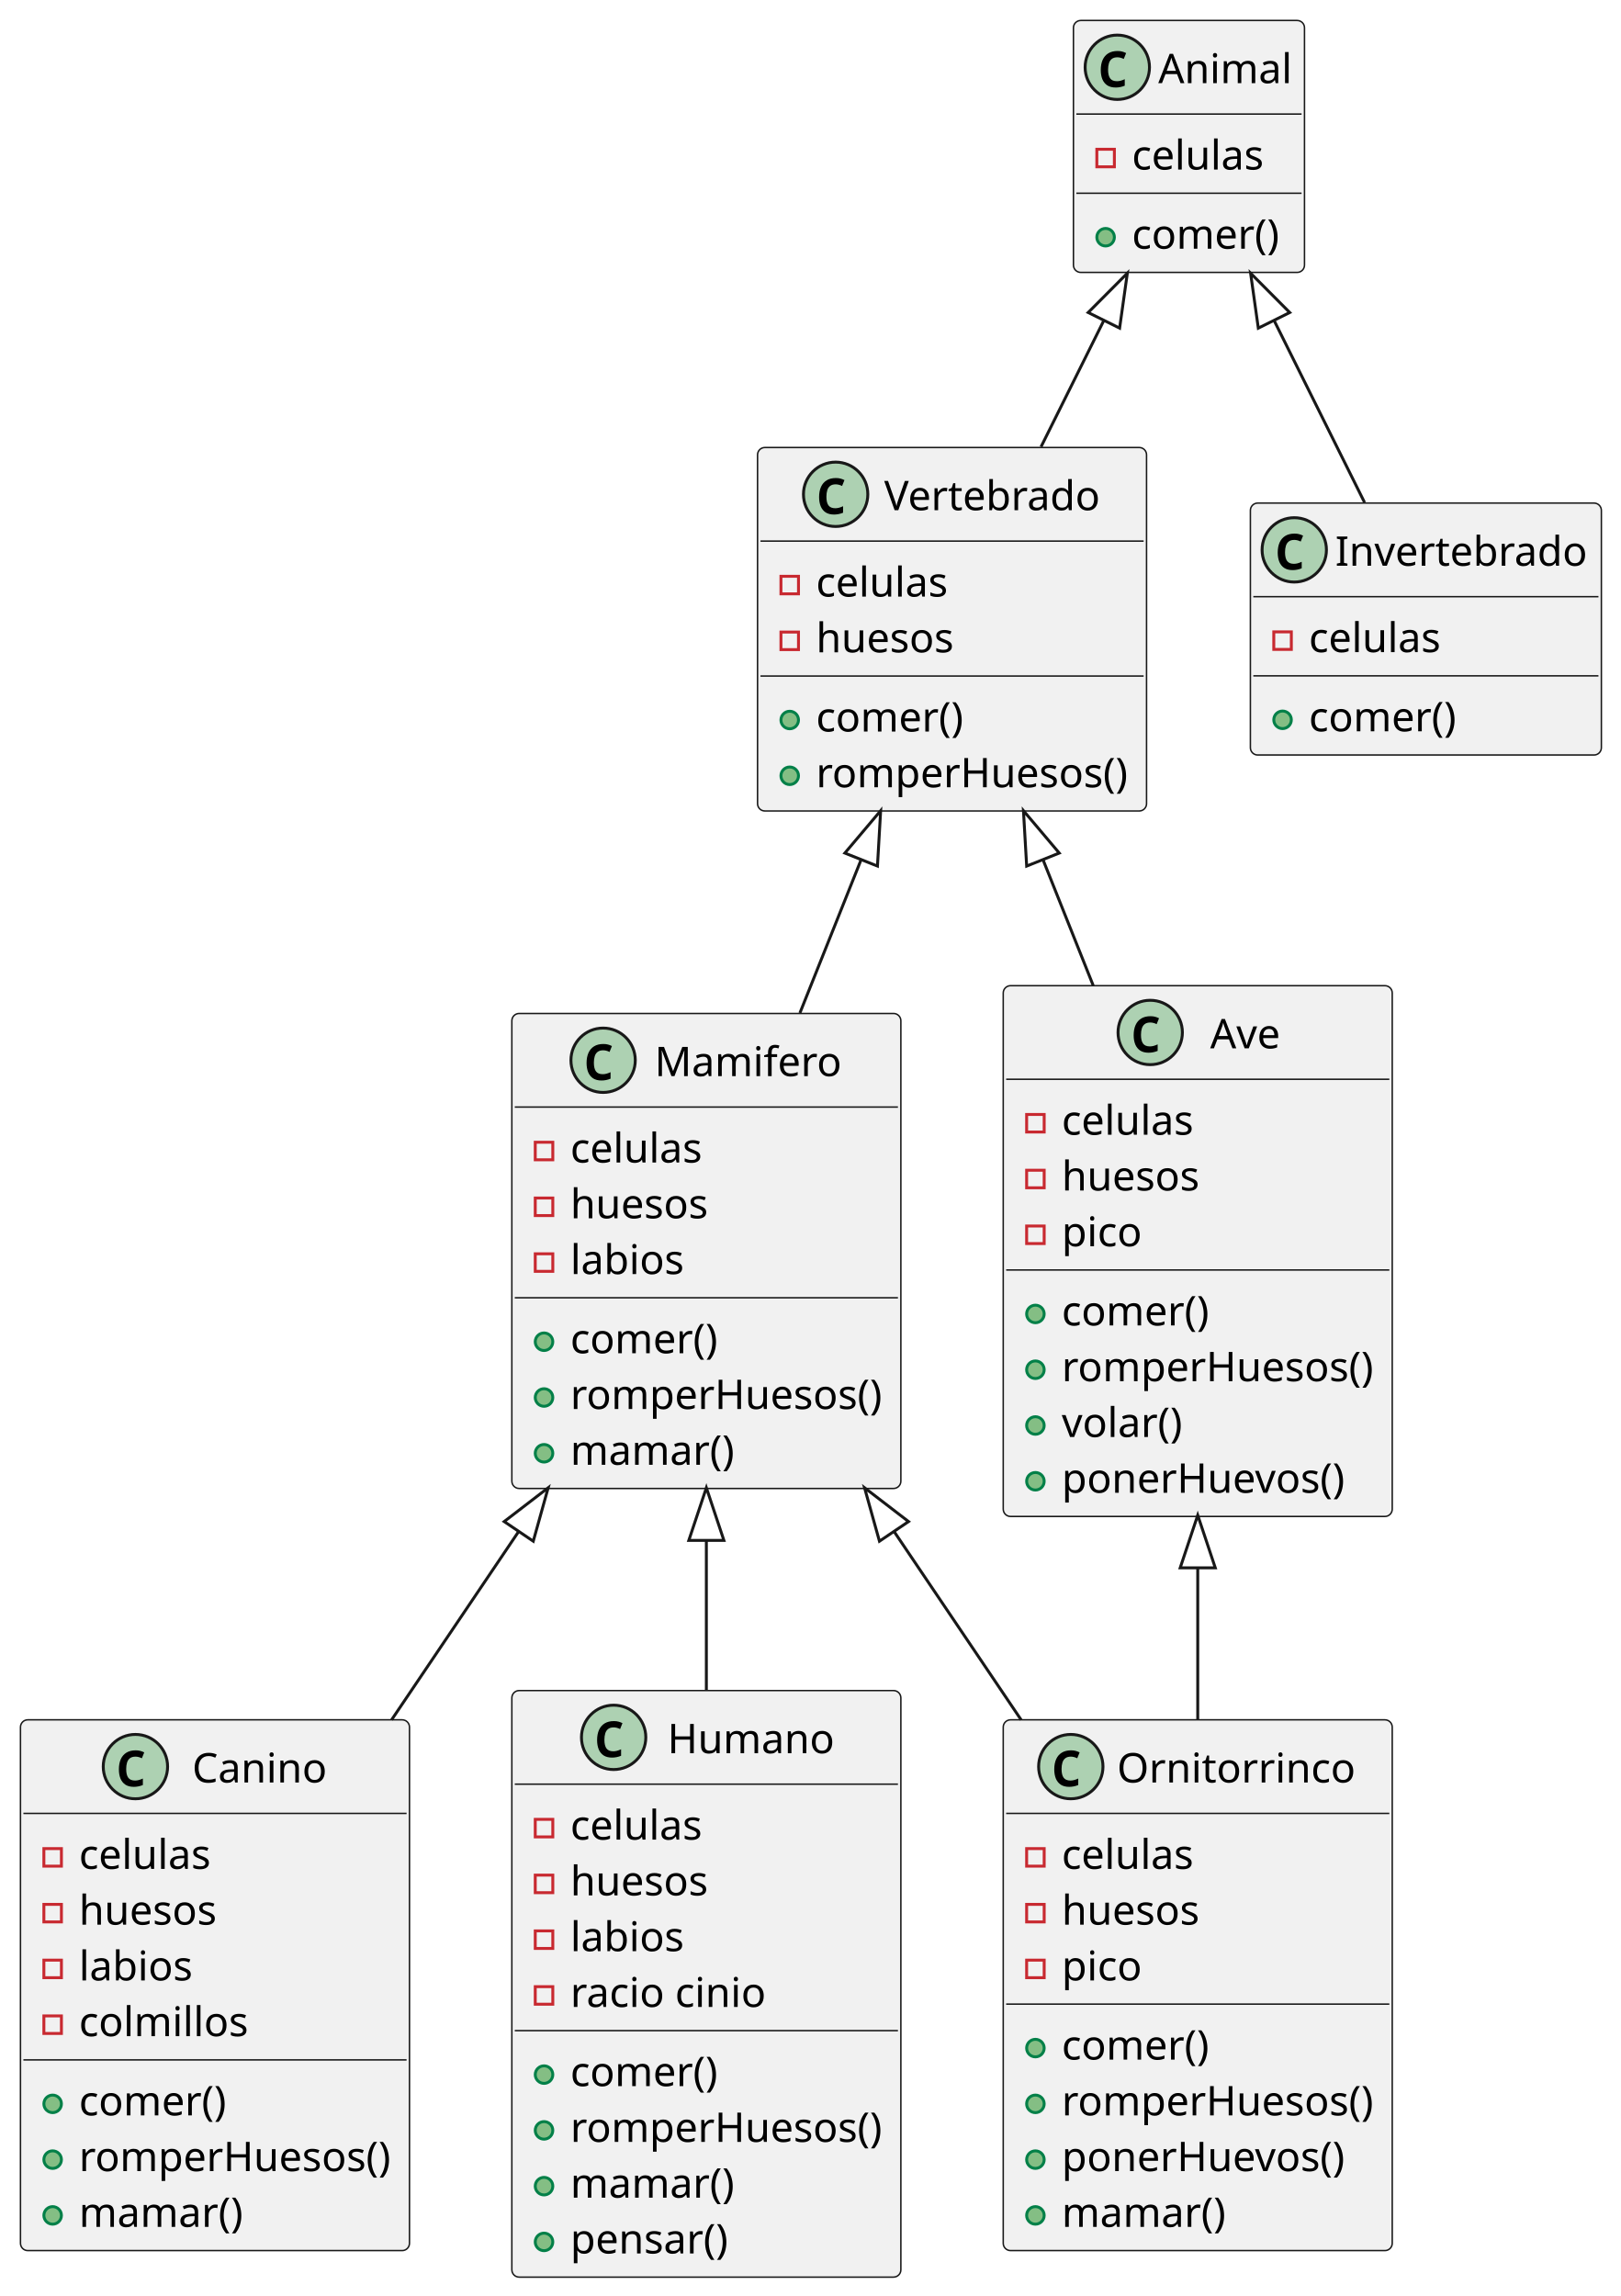
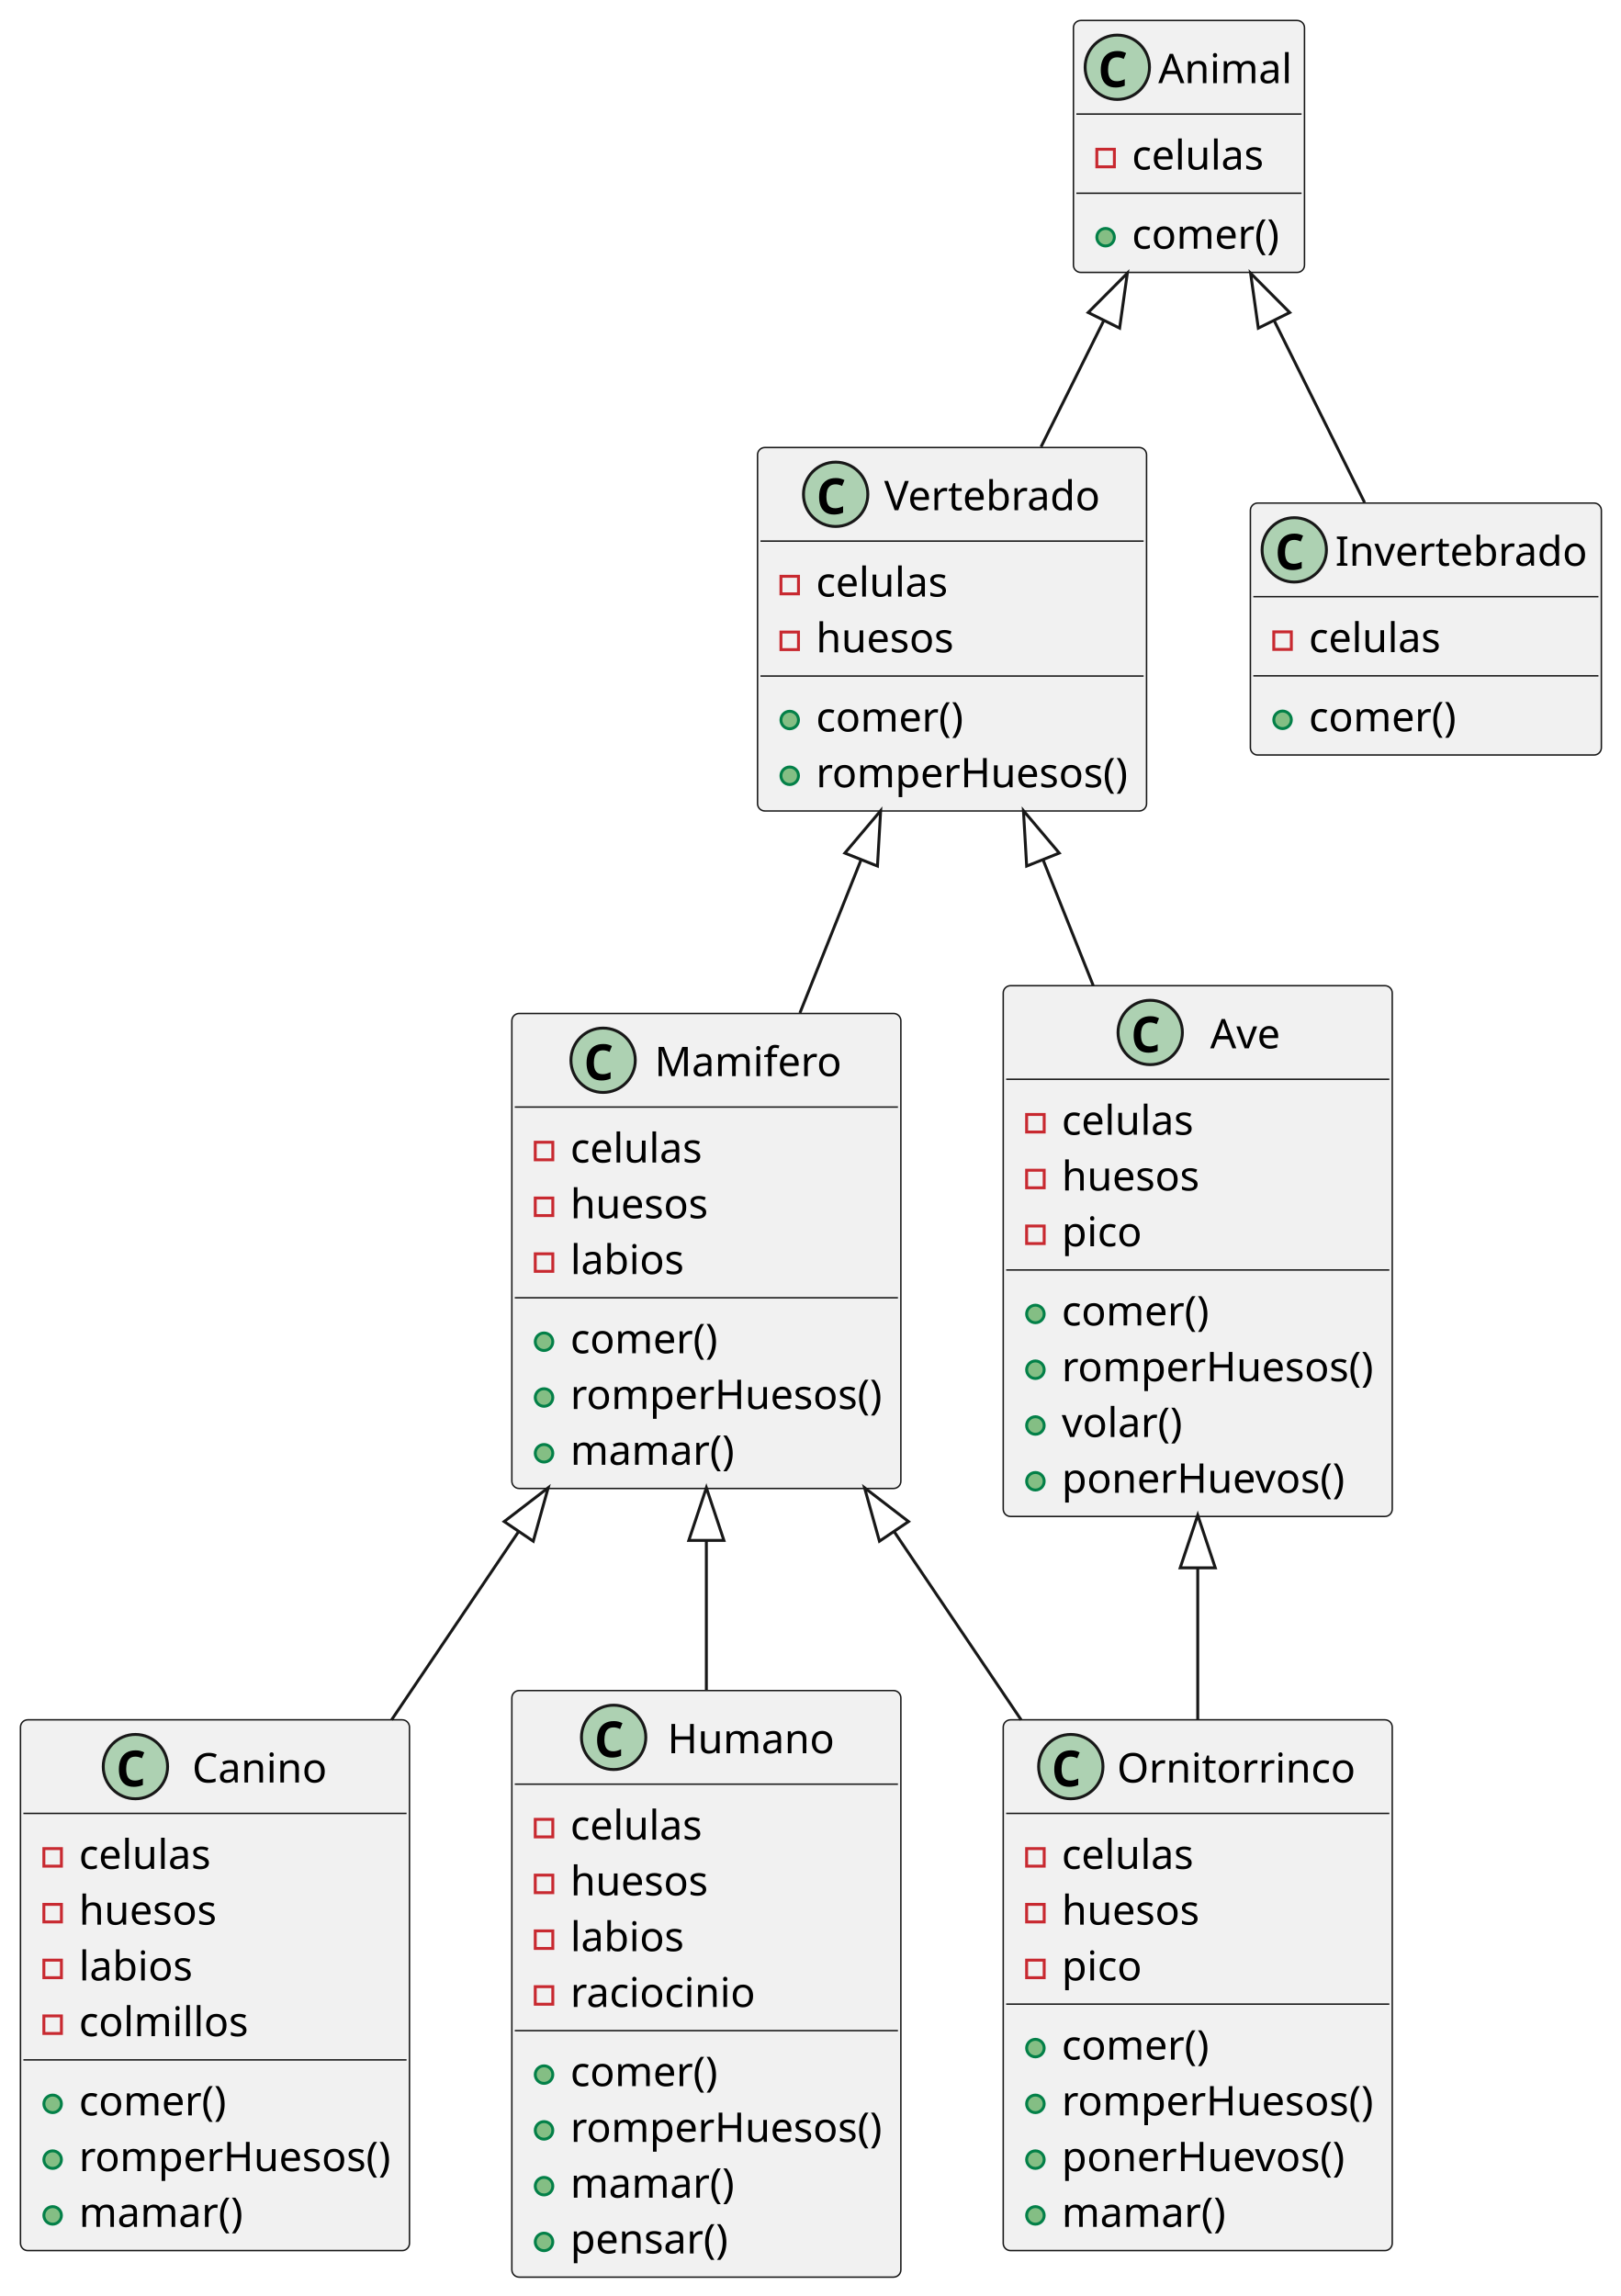
<svg xmlns="http://www.w3.org/2000/svg" contentStyleType="text/css" height="785px" preserveAspectRatio="none" style="width:554px;height:785px;background:#FFFFFF;" version="1.1" viewBox="0 0 554 785" width="554px" zoomAndPan="magnify">
  <defs />
  <g>
    <g id="elem_Animal">
      <rect codeLine="4" fill="#F1F1F1" height="86.136" id="Animal" rx="2.5" ry="2.5" style="stroke:#181818;stroke-width:0.5;" width="79" x="367" y="7" />
      <ellipse cx="382" cy="23" fill="#ADD1B2" rx="11" ry="11" style="stroke:#181818;stroke-width:1.0;" />
      <path d="M381.469,29.922 Q379.719,29.922 378.578,29.188 Q377.453,28.438 376.891,27.094 Q376.344,25.734 376.344,23.938 Q376.344,21.906 377,20.453 Q377.656,19 378.938,18.219 Q380.219,17.438 382.094,17.438 Q382.984,17.438 383.656,17.625 Q384.328,17.797 385.016,18.141 L384.203,20.156 Q383.578,19.844 383.031,19.719 Q382.5,19.594 382.016,19.594 Q380.844,19.594 380.141,20.125 Q379.438,20.656 379.141,21.609 Q378.844,22.562 378.844,23.828 Q378.844,25.844 379.562,26.812 Q380.281,27.766 381.875,27.766 Q382.469,27.766 383.094,27.609 Q383.719,27.453 384.547,27.078 L384.547,29.297 Q383.812,29.609 383.016,29.766 Q382.234,29.922 381.469,29.922 Z " fill="#000000" />
      <text fill="#000000" font-family="sans-serif" font-size="14" lengthAdjust="spacing" textLength="47" x="396" y="28.432">Animal</text>
      <line style="stroke:#181818;stroke-width:0.5;" x1="368" x2="445" y1="39" y2="39" />
      <rect fill="none" height="6" style="stroke:#C82930;stroke-width:1.0;" width="6" x="375" y="51.034" />
      <text fill="#000000" font-family="sans-serif" font-size="14" lengthAdjust="spacing" textLength="47" x="387" y="57.966">celulas</text>
      <line style="stroke:#181818;stroke-width:0.5;" x1="368" x2="445" y1="66.068" y2="66.068" />
      <ellipse cx="378" cy="81.102" fill="#84BE84" rx="3" ry="3" style="stroke:#038048;stroke-width:1.0;" />
      <text fill="#000000" font-family="sans-serif" font-size="14" lengthAdjust="spacing" textLength="50" x="387" y="85.034">comer()</text>
    </g>
    <g id="elem_Vertebrado">
      <rect codeLine="8" fill="#F1F1F1" height="124.272" id="Vertebrado" rx="2.5" ry="2.5" style="stroke:#181818;stroke-width:0.5;" width="133" x="259" y="153" />
      <ellipse cx="285.7" cy="169" fill="#ADD1B2" rx="11" ry="11" style="stroke:#181818;stroke-width:1.0;" />
      <path d="M285.169,175.922 Q283.419,175.922 282.278,175.188 Q281.153,174.438 280.591,173.094 Q280.044,171.734 280.044,169.938 Q280.044,167.906 280.7,166.453 Q281.356,165 282.637,164.219 Q283.919,163.438 285.794,163.438 Q286.684,163.438 287.356,163.625 Q288.028,163.797 288.716,164.141 L287.903,166.156 Q287.278,165.844 286.731,165.719 Q286.2,165.594 285.716,165.594 Q284.544,165.594 283.841,166.125 Q283.137,166.656 282.841,167.609 Q282.544,168.562 282.544,169.828 Q282.544,171.844 283.262,172.812 Q283.981,173.766 285.575,173.766 Q286.169,173.766 286.794,173.609 Q287.419,173.453 288.247,173.078 L288.247,175.297 Q287.512,175.609 286.716,175.766 Q285.934,175.922 285.169,175.922 Z " fill="#000000" />
      <text fill="#000000" font-family="sans-serif" font-size="14" lengthAdjust="spacing" textLength="75" x="302.3" y="174.432">Vertebrado</text>
      <line style="stroke:#181818;stroke-width:0.5;" x1="260" x2="391" y1="185" y2="185" />
      <rect fill="none" height="6" style="stroke:#C82930;stroke-width:1.0;" width="6" x="267" y="197.034" />
      <text fill="#000000" font-family="sans-serif" font-size="14" lengthAdjust="spacing" textLength="47" x="279" y="203.966">celulas</text>
      <rect fill="none" height="6" style="stroke:#C82930;stroke-width:1.0;" width="6" x="267" y="216.102" />
      <text fill="#000000" font-family="sans-serif" font-size="14" lengthAdjust="spacing" textLength="48" x="279" y="223.034">huesos</text>
      <line style="stroke:#181818;stroke-width:0.5;" x1="260" x2="391" y1="231.136" y2="231.136" />
      <ellipse cx="270" cy="246.17" fill="#84BE84" rx="3" ry="3" style="stroke:#038048;stroke-width:1.0;" />
      <text fill="#000000" font-family="sans-serif" font-size="14" lengthAdjust="spacing" textLength="50" x="279" y="250.102">comer()</text>
      <ellipse cx="270" cy="265.238" fill="#84BE84" rx="3" ry="3" style="stroke:#038048;stroke-width:1.0;" />
      <text fill="#000000" font-family="sans-serif" font-size="14" lengthAdjust="spacing" textLength="107" x="279" y="269.17">romperHuesos()</text>
    </g>
    <g id="elem_Invertebrado">
      <rect codeLine="14" fill="#F1F1F1" height="86.136" id="Invertebrado" rx="2.5" ry="2.5" style="stroke:#181818;stroke-width:0.5;" width="120" x="427.5" y="172" />
      <ellipse cx="442.5" cy="188" fill="#ADD1B2" rx="11" ry="11" style="stroke:#181818;stroke-width:1.0;" />
      <path d="M441.969,194.922 Q440.219,194.922 439.078,194.188 Q437.953,193.438 437.391,192.094 Q436.844,190.734 436.844,188.938 Q436.844,186.906 437.5,185.453 Q438.156,184 439.438,183.219 Q440.719,182.438 442.594,182.438 Q443.484,182.438 444.156,182.625 Q444.828,182.797 445.516,183.141 L444.703,185.156 Q444.078,184.844 443.531,184.719 Q443,184.594 442.516,184.594 Q441.344,184.594 440.641,185.125 Q439.938,185.656 439.641,186.609 Q439.344,187.562 439.344,188.828 Q439.344,190.844 440.062,191.812 Q440.781,192.766 442.375,192.766 Q442.969,192.766 443.594,192.609 Q444.219,192.453 445.047,192.078 L445.047,194.297 Q444.312,194.609 443.516,194.766 Q442.734,194.922 441.969,194.922 Z " fill="#000000" />
      <text fill="#000000" font-family="sans-serif" font-size="14" lengthAdjust="spacing" textLength="88" x="456.5" y="193.432">Invertebrado</text>
      <line style="stroke:#181818;stroke-width:0.5;" x1="428.5" x2="546.5" y1="204" y2="204" />
      <rect fill="none" height="6" style="stroke:#C82930;stroke-width:1.0;" width="6" x="435.5" y="216.034" />
      <text fill="#000000" font-family="sans-serif" font-size="14" lengthAdjust="spacing" textLength="47" x="447.5" y="222.966">celulas</text>
      <line style="stroke:#181818;stroke-width:0.5;" x1="428.5" x2="546.5" y1="231.068" y2="231.068" />
      <ellipse cx="438.5" cy="246.102" fill="#84BE84" rx="3" ry="3" style="stroke:#038048;stroke-width:1.0;" />
      <text fill="#000000" font-family="sans-serif" font-size="14" lengthAdjust="spacing" textLength="50" x="447.5" y="250.034">comer()</text>
    </g>
    <g id="elem_Mamifero">
      <rect codeLine="19" fill="#F1F1F1" height="162.407" id="Mamifero" rx="2.5" ry="2.5" style="stroke:#181818;stroke-width:0.5;" width="133" x="175" y="346.5" />
      <ellipse cx="206.2" cy="362.5" fill="#ADD1B2" rx="11" ry="11" style="stroke:#181818;stroke-width:1.0;" />
      <path d="M205.669,369.422 Q203.919,369.422 202.778,368.688 Q201.653,367.938 201.091,366.594 Q200.544,365.234 200.544,363.438 Q200.544,361.406 201.2,359.953 Q201.856,358.5 203.137,357.719 Q204.419,356.938 206.294,356.938 Q207.184,356.938 207.856,357.125 Q208.528,357.297 209.216,357.641 L208.403,359.656 Q207.778,359.344 207.231,359.219 Q206.7,359.094 206.216,359.094 Q205.044,359.094 204.341,359.625 Q203.637,360.156 203.341,361.109 Q203.044,362.062 203.044,363.328 Q203.044,365.344 203.762,366.312 Q204.481,367.266 206.075,367.266 Q206.669,367.266 207.294,367.109 Q207.919,366.953 208.747,366.578 L208.747,368.797 Q208.012,369.109 207.216,369.266 Q206.434,369.422 205.669,369.422 Z " fill="#000000" />
      <text fill="#000000" font-family="sans-serif" font-size="14" lengthAdjust="spacing" textLength="65" x="223.8" y="367.932">Mamifero</text>
      <line style="stroke:#181818;stroke-width:0.5;" x1="176" x2="307" y1="378.5" y2="378.5" />
      <rect fill="none" height="6" style="stroke:#C82930;stroke-width:1.0;" width="6" x="183" y="390.534" />
      <text fill="#000000" font-family="sans-serif" font-size="14" lengthAdjust="spacing" textLength="47" x="195" y="397.466">celulas</text>
      <rect fill="none" height="6" style="stroke:#C82930;stroke-width:1.0;" width="6" x="183" y="409.602" />
      <text fill="#000000" font-family="sans-serif" font-size="14" lengthAdjust="spacing" textLength="48" x="195" y="416.534">huesos</text>
      <rect fill="none" height="6" style="stroke:#C82930;stroke-width:1.0;" width="6" x="183" y="428.67" />
      <text fill="#000000" font-family="sans-serif" font-size="14" lengthAdjust="spacing" textLength="40" x="195" y="435.602">labios</text>
      <line style="stroke:#181818;stroke-width:0.5;" x1="176" x2="307" y1="443.704" y2="443.704" />
      <ellipse cx="186" cy="458.738" fill="#84BE84" rx="3" ry="3" style="stroke:#038048;stroke-width:1.0;" />
      <text fill="#000000" font-family="sans-serif" font-size="14" lengthAdjust="spacing" textLength="50" x="195" y="462.67">comer()</text>
      <ellipse cx="186" cy="477.806" fill="#84BE84" rx="3" ry="3" style="stroke:#038048;stroke-width:1.0;" />
      <text fill="#000000" font-family="sans-serif" font-size="14" lengthAdjust="spacing" textLength="107" x="195" y="481.738">romperHuesos()</text>
      <ellipse cx="186" cy="496.873" fill="#84BE84" rx="3" ry="3" style="stroke:#038048;stroke-width:1.0;" />
      <text fill="#000000" font-family="sans-serif" font-size="14" lengthAdjust="spacing" textLength="56" x="195" y="500.805">mamar()</text>
    </g>
    <g id="elem_Ave">
      <rect codeLine="27" fill="#F1F1F1" height="181.475" id="Ave" rx="2.5" ry="2.5" style="stroke:#181818;stroke-width:0.5;" width="133" x="343" y="337" />
      <ellipse cx="393.25" cy="353" fill="#ADD1B2" rx="11" ry="11" style="stroke:#181818;stroke-width:1.0;" />
      <path d="M392.719,359.922 Q390.969,359.922 389.828,359.188 Q388.703,358.438 388.141,357.094 Q387.594,355.734 387.594,353.938 Q387.594,351.906 388.25,350.453 Q388.906,349 390.188,348.219 Q391.469,347.438 393.344,347.438 Q394.234,347.438 394.906,347.625 Q395.578,347.797 396.266,348.141 L395.453,350.156 Q394.828,349.844 394.281,349.719 Q393.75,349.594 393.266,349.594 Q392.094,349.594 391.391,350.125 Q390.688,350.656 390.391,351.609 Q390.094,352.562 390.094,353.828 Q390.094,355.844 390.812,356.812 Q391.531,357.766 393.125,357.766 Q393.719,357.766 394.344,357.609 Q394.969,357.453 395.797,357.078 L395.797,359.297 Q395.062,359.609 394.266,359.766 Q393.484,359.922 392.719,359.922 Z " fill="#000000" />
      <text fill="#000000" font-family="sans-serif" font-size="14" lengthAdjust="spacing" textLength="24" x="413.75" y="358.432">Ave</text>
      <line style="stroke:#181818;stroke-width:0.5;" x1="344" x2="475" y1="369" y2="369" />
      <rect fill="none" height="6" style="stroke:#C82930;stroke-width:1.0;" width="6" x="351" y="381.034" />
      <text fill="#000000" font-family="sans-serif" font-size="14" lengthAdjust="spacing" textLength="47" x="363" y="387.966">celulas</text>
      <rect fill="none" height="6" style="stroke:#C82930;stroke-width:1.0;" width="6" x="351" y="400.102" />
      <text fill="#000000" font-family="sans-serif" font-size="14" lengthAdjust="spacing" textLength="48" x="363" y="407.034">huesos</text>
      <rect fill="none" height="6" style="stroke:#C82930;stroke-width:1.0;" width="6" x="351" y="419.17" />
      <text fill="#000000" font-family="sans-serif" font-size="14" lengthAdjust="spacing" textLength="28" x="363" y="426.102">pico</text>
      <line style="stroke:#181818;stroke-width:0.5;" x1="344" x2="475" y1="434.204" y2="434.204" />
      <ellipse cx="354" cy="449.238" fill="#84BE84" rx="3" ry="3" style="stroke:#038048;stroke-width:1.0;" />
      <text fill="#000000" font-family="sans-serif" font-size="14" lengthAdjust="spacing" textLength="50" x="363" y="453.17">comer()</text>
      <ellipse cx="354" cy="468.306" fill="#84BE84" rx="3" ry="3" style="stroke:#038048;stroke-width:1.0;" />
      <text fill="#000000" font-family="sans-serif" font-size="14" lengthAdjust="spacing" textLength="107" x="363" y="472.238">romperHuesos()</text>
      <ellipse cx="354" cy="487.373" fill="#84BE84" rx="3" ry="3" style="stroke:#038048;stroke-width:1.0;" />
      <text fill="#000000" font-family="sans-serif" font-size="14" lengthAdjust="spacing" textLength="41" x="363" y="491.305">volar()</text>
      <ellipse cx="354" cy="506.442" fill="#84BE84" rx="3" ry="3" style="stroke:#038048;stroke-width:1.0;" />
      <text fill="#000000" font-family="sans-serif" font-size="14" lengthAdjust="spacing" textLength="97" x="363" y="510.373">ponerHuevos()</text>
    </g>
    <g id="elem_Canino">
      <rect codeLine="36" fill="#F1F1F1" height="181.475" id="Canino" rx="2.5" ry="2.5" style="stroke:#181818;stroke-width:0.5;" width="133" x="7" y="588" />
      <ellipse cx="46.3" cy="604" fill="#ADD1B2" rx="11" ry="11" style="stroke:#181818;stroke-width:1.0;" />
      <path d="M45.769,610.922 Q44.019,610.922 42.878,610.188 Q41.753,609.438 41.191,608.094 Q40.644,606.734 40.644,604.938 Q40.644,602.906 41.3,601.453 Q41.956,600 43.237,599.219 Q44.519,598.438 46.394,598.438 Q47.284,598.438 47.956,598.625 Q48.628,598.797 49.316,599.141 L48.503,601.156 Q47.878,600.844 47.331,600.719 Q46.8,600.594 46.316,600.594 Q45.144,600.594 44.441,601.125 Q43.737,601.656 43.441,602.609 Q43.144,603.562 43.144,604.828 Q43.144,606.844 43.862,607.812 Q44.581,608.766 46.175,608.766 Q46.769,608.766 47.394,608.609 Q48.019,608.453 48.847,608.078 L48.847,610.297 Q48.112,610.609 47.316,610.766 Q46.534,610.922 45.769,610.922 Z " fill="#000000" />
      <text fill="#000000" font-family="sans-serif" font-size="14" lengthAdjust="spacing" textLength="47" x="65.7" y="609.432">Canino</text>
      <line style="stroke:#181818;stroke-width:0.5;" x1="8" x2="139" y1="620" y2="620" />
      <rect fill="none" height="6" style="stroke:#C82930;stroke-width:1.0;" width="6" x="15" y="632.034" />
      <text fill="#000000" font-family="sans-serif" font-size="14" lengthAdjust="spacing" textLength="47" x="27" y="638.966">celulas</text>
      <rect fill="none" height="6" style="stroke:#C82930;stroke-width:1.0;" width="6" x="15" y="651.102" />
      <text fill="#000000" font-family="sans-serif" font-size="14" lengthAdjust="spacing" textLength="48" x="27" y="658.034">huesos</text>
      <rect fill="none" height="6" style="stroke:#C82930;stroke-width:1.0;" width="6" x="15" y="670.17" />
      <text fill="#000000" font-family="sans-serif" font-size="14" lengthAdjust="spacing" textLength="40" x="27" y="677.102">labios</text>
      <rect fill="none" height="6" style="stroke:#C82930;stroke-width:1.0;" width="6" x="15" y="689.238" />
      <text fill="#000000" font-family="sans-serif" font-size="14" lengthAdjust="spacing" textLength="59" x="27" y="696.17">colmillos</text>
      <line style="stroke:#181818;stroke-width:0.5;" x1="8" x2="139" y1="704.272" y2="704.272" />
      <ellipse cx="18" cy="719.306" fill="#84BE84" rx="3" ry="3" style="stroke:#038048;stroke-width:1.0;" />
      <text fill="#000000" font-family="sans-serif" font-size="14" lengthAdjust="spacing" textLength="50" x="27" y="723.238">comer()</text>
      <ellipse cx="18" cy="738.374" fill="#84BE84" rx="3" ry="3" style="stroke:#038048;stroke-width:1.0;" />
      <text fill="#000000" font-family="sans-serif" font-size="14" lengthAdjust="spacing" textLength="107" x="27" y="742.306">romperHuesos()</text>
      <ellipse cx="18" cy="757.442" fill="#84BE84" rx="3" ry="3" style="stroke:#038048;stroke-width:1.0;" />
      <text fill="#000000" font-family="sans-serif" font-size="14" lengthAdjust="spacing" textLength="56" x="27" y="761.373">mamar()</text>
    </g>
    <g id="elem_Humano">
      <rect codeLine="45" fill="#F1F1F1" height="200.543" id="Humano" rx="2.5" ry="2.5" style="stroke:#181818;stroke-width:0.5;" width="133" x="175" y="578" />
      <ellipse cx="209.8" cy="594" fill="#ADD1B2" rx="11" ry="11" style="stroke:#181818;stroke-width:1.0;" />
      <path d="M209.269,600.922 Q207.519,600.922 206.378,600.188 Q205.253,599.438 204.691,598.094 Q204.144,596.734 204.144,594.938 Q204.144,592.906 204.8,591.453 Q205.456,590 206.738,589.219 Q208.019,588.438 209.894,588.438 Q210.784,588.438 211.456,588.625 Q212.128,588.797 212.816,589.141 L212.003,591.156 Q211.378,590.844 210.831,590.719 Q210.3,590.594 209.816,590.594 Q208.644,590.594 207.941,591.125 Q207.238,591.656 206.941,592.609 Q206.644,593.562 206.644,594.828 Q206.644,596.844 207.363,597.812 Q208.081,598.766 209.675,598.766 Q210.269,598.766 210.894,598.609 Q211.519,598.453 212.347,598.078 L212.347,600.297 Q211.613,600.609 210.816,600.766 Q210.034,600.922 209.269,600.922 Z " fill="#000000" />
      <text fill="#000000" font-family="sans-serif" font-size="14" lengthAdjust="spacing" textLength="57" x="228.2" y="599.432">Humano</text>
      <line style="stroke:#181818;stroke-width:0.5;" x1="176" x2="307" y1="610" y2="610" />
      <rect fill="none" height="6" style="stroke:#C82930;stroke-width:1.0;" width="6" x="183" y="622.034" />
      <text fill="#000000" font-family="sans-serif" font-size="14" lengthAdjust="spacing" textLength="47" x="195" y="628.966">celulas</text>
      <rect fill="none" height="6" style="stroke:#C82930;stroke-width:1.0;" width="6" x="183" y="641.102" />
      <text fill="#000000" font-family="sans-serif" font-size="14" lengthAdjust="spacing" textLength="48" x="195" y="648.034">huesos</text>
      <rect fill="none" height="6" style="stroke:#C82930;stroke-width:1.0;" width="6" x="183" y="660.17" />
      <text fill="#000000" font-family="sans-serif" font-size="14" lengthAdjust="spacing" textLength="40" x="195" y="667.102">labios</text>
      <rect fill="none" height="6" style="stroke:#C82930;stroke-width:1.0;" width="6" x="183" y="679.238" />
-       <text fill="#000000" font-family="sans-serif" font-size="14" lengthAdjust="spacing" textLength="69" x="195" y="686.17">racio cinio</text>
+       <text fill="#000000" font-family="sans-serif" font-size="14" lengthAdjust="spacing" textLength="65" x="195" y="686.17">raciocinio</text>
      <line style="stroke:#181818;stroke-width:0.5;" x1="176" x2="307" y1="694.272" y2="694.272" />
      <ellipse cx="186" cy="709.306" fill="#84BE84" rx="3" ry="3" style="stroke:#038048;stroke-width:1.0;" />
      <text fill="#000000" font-family="sans-serif" font-size="14" lengthAdjust="spacing" textLength="50" x="195" y="713.238">comer()</text>
      <ellipse cx="186" cy="728.374" fill="#84BE84" rx="3" ry="3" style="stroke:#038048;stroke-width:1.0;" />
      <text fill="#000000" font-family="sans-serif" font-size="14" lengthAdjust="spacing" textLength="107" x="195" y="732.306">romperHuesos()</text>
      <ellipse cx="186" cy="747.442" fill="#84BE84" rx="3" ry="3" style="stroke:#038048;stroke-width:1.0;" />
      <text fill="#000000" font-family="sans-serif" font-size="14" lengthAdjust="spacing" textLength="56" x="195" y="751.373">mamar()</text>
      <ellipse cx="186" cy="766.509" fill="#84BE84" rx="3" ry="3" style="stroke:#038048;stroke-width:1.0;" />
      <text fill="#000000" font-family="sans-serif" font-size="14" lengthAdjust="spacing" textLength="55" x="195" y="770.441">pensar()</text>
    </g>
    <g id="elem_Ornitorrinco">
      <rect codeLine="55" fill="#F1F1F1" height="181.475" id="Ornitorrinco" rx="2.5" ry="2.5" style="stroke:#181818;stroke-width:0.5;" width="133" x="343" y="588" />
      <ellipse cx="366.1" cy="604" fill="#ADD1B2" rx="11" ry="11" style="stroke:#181818;stroke-width:1.0;" />
      <path d="M365.569,610.922 Q363.819,610.922 362.678,610.188 Q361.553,609.438 360.991,608.094 Q360.444,606.734 360.444,604.938 Q360.444,602.906 361.1,601.453 Q361.756,600 363.038,599.219 Q364.319,598.438 366.194,598.438 Q367.084,598.438 367.756,598.625 Q368.428,598.797 369.116,599.141 L368.303,601.156 Q367.678,600.844 367.131,600.719 Q366.6,600.594 366.116,600.594 Q364.944,600.594 364.241,601.125 Q363.538,601.656 363.241,602.609 Q362.944,603.562 362.944,604.828 Q362.944,606.844 363.663,607.812 Q364.381,608.766 365.975,608.766 Q366.569,608.766 367.194,608.609 Q367.819,608.453 368.647,608.078 L368.647,610.297 Q367.913,610.609 367.116,610.766 Q366.334,610.922 365.569,610.922 Z " fill="#000000" />
      <text fill="#000000" font-family="sans-serif" font-size="14" lengthAdjust="spacing" textLength="83" x="381.9" y="609.432">Ornitorrinco</text>
      <line style="stroke:#181818;stroke-width:0.5;" x1="344" x2="475" y1="620" y2="620" />
      <rect fill="none" height="6" style="stroke:#C82930;stroke-width:1.0;" width="6" x="351" y="632.034" />
      <text fill="#000000" font-family="sans-serif" font-size="14" lengthAdjust="spacing" textLength="47" x="363" y="638.966">celulas</text>
      <rect fill="none" height="6" style="stroke:#C82930;stroke-width:1.0;" width="6" x="351" y="651.102" />
      <text fill="#000000" font-family="sans-serif" font-size="14" lengthAdjust="spacing" textLength="48" x="363" y="658.034">huesos</text>
      <rect fill="none" height="6" style="stroke:#C82930;stroke-width:1.0;" width="6" x="351" y="670.17" />
      <text fill="#000000" font-family="sans-serif" font-size="14" lengthAdjust="spacing" textLength="28" x="363" y="677.102">pico</text>
      <line style="stroke:#181818;stroke-width:0.5;" x1="344" x2="475" y1="685.204" y2="685.204" />
      <ellipse cx="354" cy="700.238" fill="#84BE84" rx="3" ry="3" style="stroke:#038048;stroke-width:1.0;" />
      <text fill="#000000" font-family="sans-serif" font-size="14" lengthAdjust="spacing" textLength="50" x="363" y="704.17">comer()</text>
      <ellipse cx="354" cy="719.306" fill="#84BE84" rx="3" ry="3" style="stroke:#038048;stroke-width:1.0;" />
      <text fill="#000000" font-family="sans-serif" font-size="14" lengthAdjust="spacing" textLength="107" x="363" y="723.238">romperHuesos()</text>
      <ellipse cx="354" cy="738.374" fill="#84BE84" rx="3" ry="3" style="stroke:#038048;stroke-width:1.0;" />
      <text fill="#000000" font-family="sans-serif" font-size="14" lengthAdjust="spacing" textLength="97" x="363" y="742.306">ponerHuevos()</text>
      <ellipse cx="354" cy="757.442" fill="#84BE84" rx="3" ry="3" style="stroke:#038048;stroke-width:1.0;" />
      <text fill="#000000" font-family="sans-serif" font-size="14" lengthAdjust="spacing" textLength="56" x="363" y="761.373">mamar()</text>
    </g>
    <g id="link_Animal_Vertebrado">
      <path codeLine="65" d="M377.419,109.519 C368.419,127.629 365.75,133 355.92,152.78 " fill="none" id="Animal-backto-Vertebrado" style="stroke:#181818;stroke-width:1.0;" />
      <polygon fill="none" points="385.43,93.4,372.046,106.849,382.792,112.189,385.43,93.4" style="stroke:#181818;stroke-width:1.0;" />
    </g>
    <g id="link_Animal_Invertebrado">
      <path codeLine="66" d="M435.58,109.52 C447.58,133.67 454.55,147.7 466.54,171.81 " fill="none" id="Animal-backto-Invertebrado" style="stroke:#181818;stroke-width:1.0;" />
      <polygon fill="none" points="427.57,93.4,430.207,112.19,440.953,106.85,427.57,93.4" style="stroke:#181818;stroke-width:1.0;" />
    </g>
    <g id="link_Vertebrado_Mamifero">
      <path codeLine="67" d="M294.421,293.889 C285.801,315.499 282.64,323.41 273.48,346.35 " fill="none" id="Vertebrado-backto-Mamifero" style="stroke:#181818;stroke-width:1.0;" />
      <polygon fill="none" points="301.09,277.17,288.848,291.666,299.994,296.112,301.09,277.17" style="stroke:#181818;stroke-width:1.0;" />
    </g>
    <g id="link_Vertebrado_Ave">
      <path codeLine="68" d="M356.583,293.887 C364.043,312.577 365.73,316.82 373.78,336.99 " fill="none" id="Vertebrado-backto-Ave" style="stroke:#181818;stroke-width:1.0;" />
      <polygon fill="none" points="349.91,277.17,351.01,296.112,362.155,291.663,349.91,277.17" style="stroke:#181818;stroke-width:1.0;" />
    </g>
    <g id="link_Mamifero_Canino">
      <path codeLine="69" d="M177.349,523.579 C160.268,548.879 151.37,562.08 133.89,588 " fill="none" id="Mamifero-backto-Canino" style="stroke:#181818;stroke-width:1.0;" />
      <polygon fill="none" points="187.42,508.66,172.376,520.221,182.321,526.936,187.42,508.66" style="stroke:#181818;stroke-width:1.0;" />
    </g>
    <g id="link_Mamifero_Humano">
      <path codeLine="70" d="M241.5,526.66 C241.5,548.69 241.5,554.86 241.5,577.85 " fill="none" id="Mamifero-backto-Humano" style="stroke:#181818;stroke-width:1.0;" />
      <polygon fill="none" points="241.5,508.66,235.5,526.66,247.5,526.66,241.5,508.66" style="stroke:#181818;stroke-width:1.0;" />
    </g>
    <g id="link_Mamifero_Ornitorrinco">
      <path codeLine="71" d="M305.651,523.579 C322.731,548.879 331.63,562.08 349.11,588 " fill="none" id="Mamifero-backto-Ornitorrinco" style="stroke:#181818;stroke-width:1.0;" />
      <polygon fill="none" points="295.58,508.66,300.679,526.936,310.624,520.221,295.58,508.66" style="stroke:#181818;stroke-width:1.0;" />
    </g>
    <g id="link_Ave_Ornitorrinco">
      <path codeLine="72" d="M409.5,536.04 C409.5,558.77 409.5,565.19 409.5,587.92 " fill="none" id="Ave-backto-Ornitorrinco" style="stroke:#181818;stroke-width:1.0;" />
      <polygon fill="none" points="409.5,518.04,403.5,536.04,415.5,536.04,409.5,518.04" style="stroke:#181818;stroke-width:1.0;" />
    </g>
  </g>
</svg>
